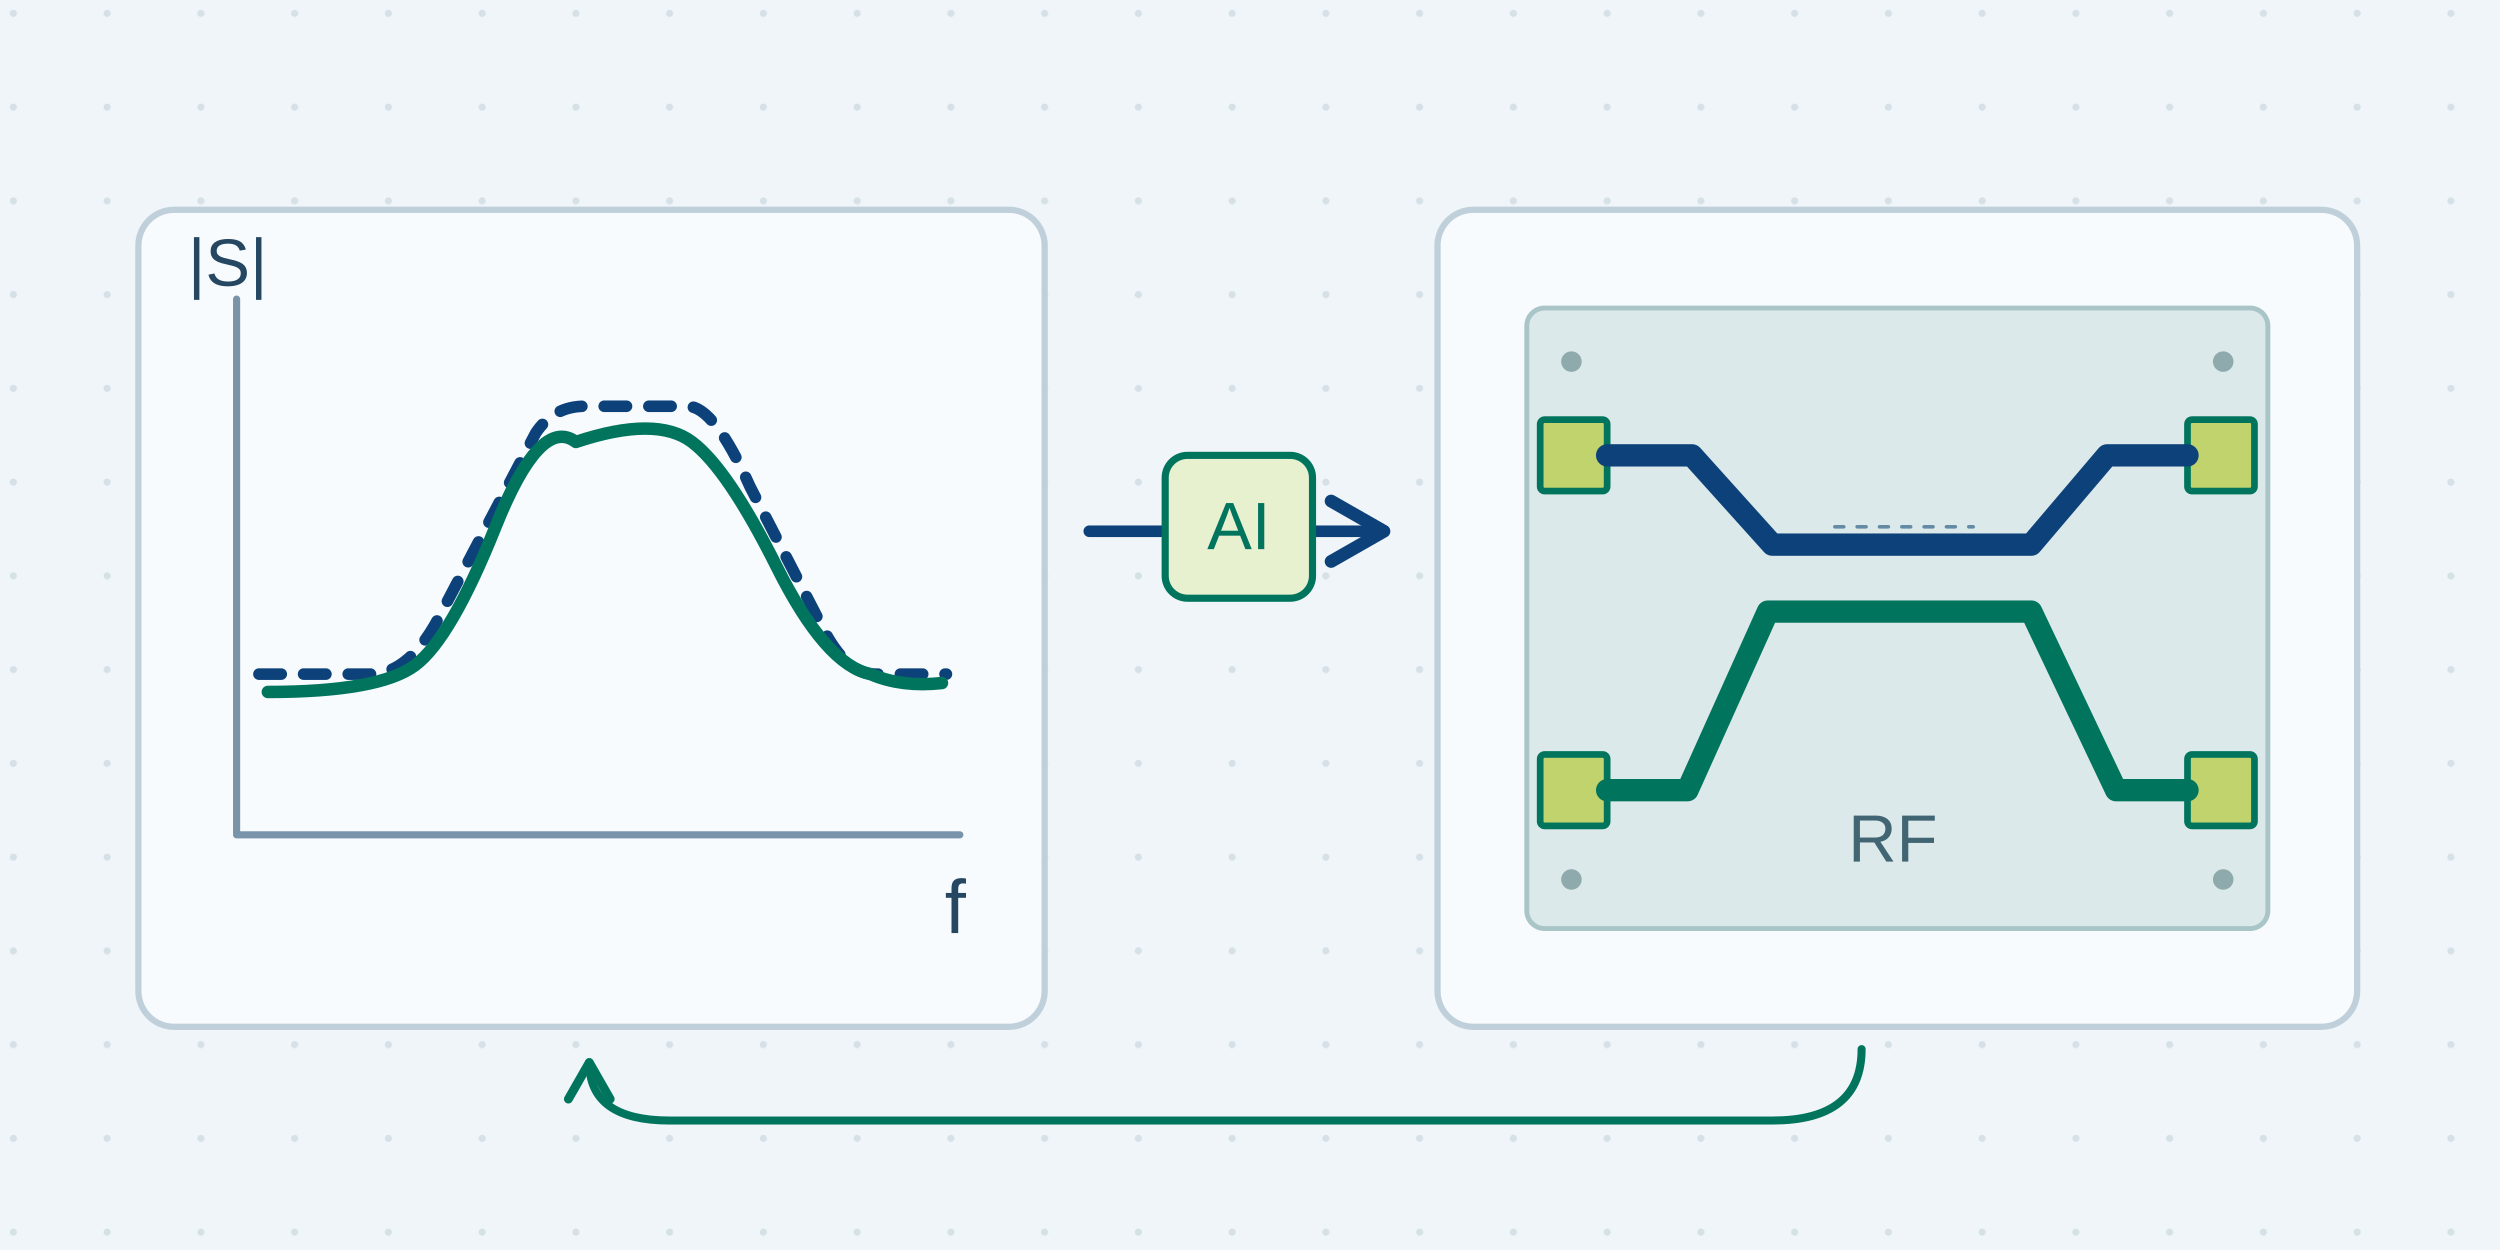
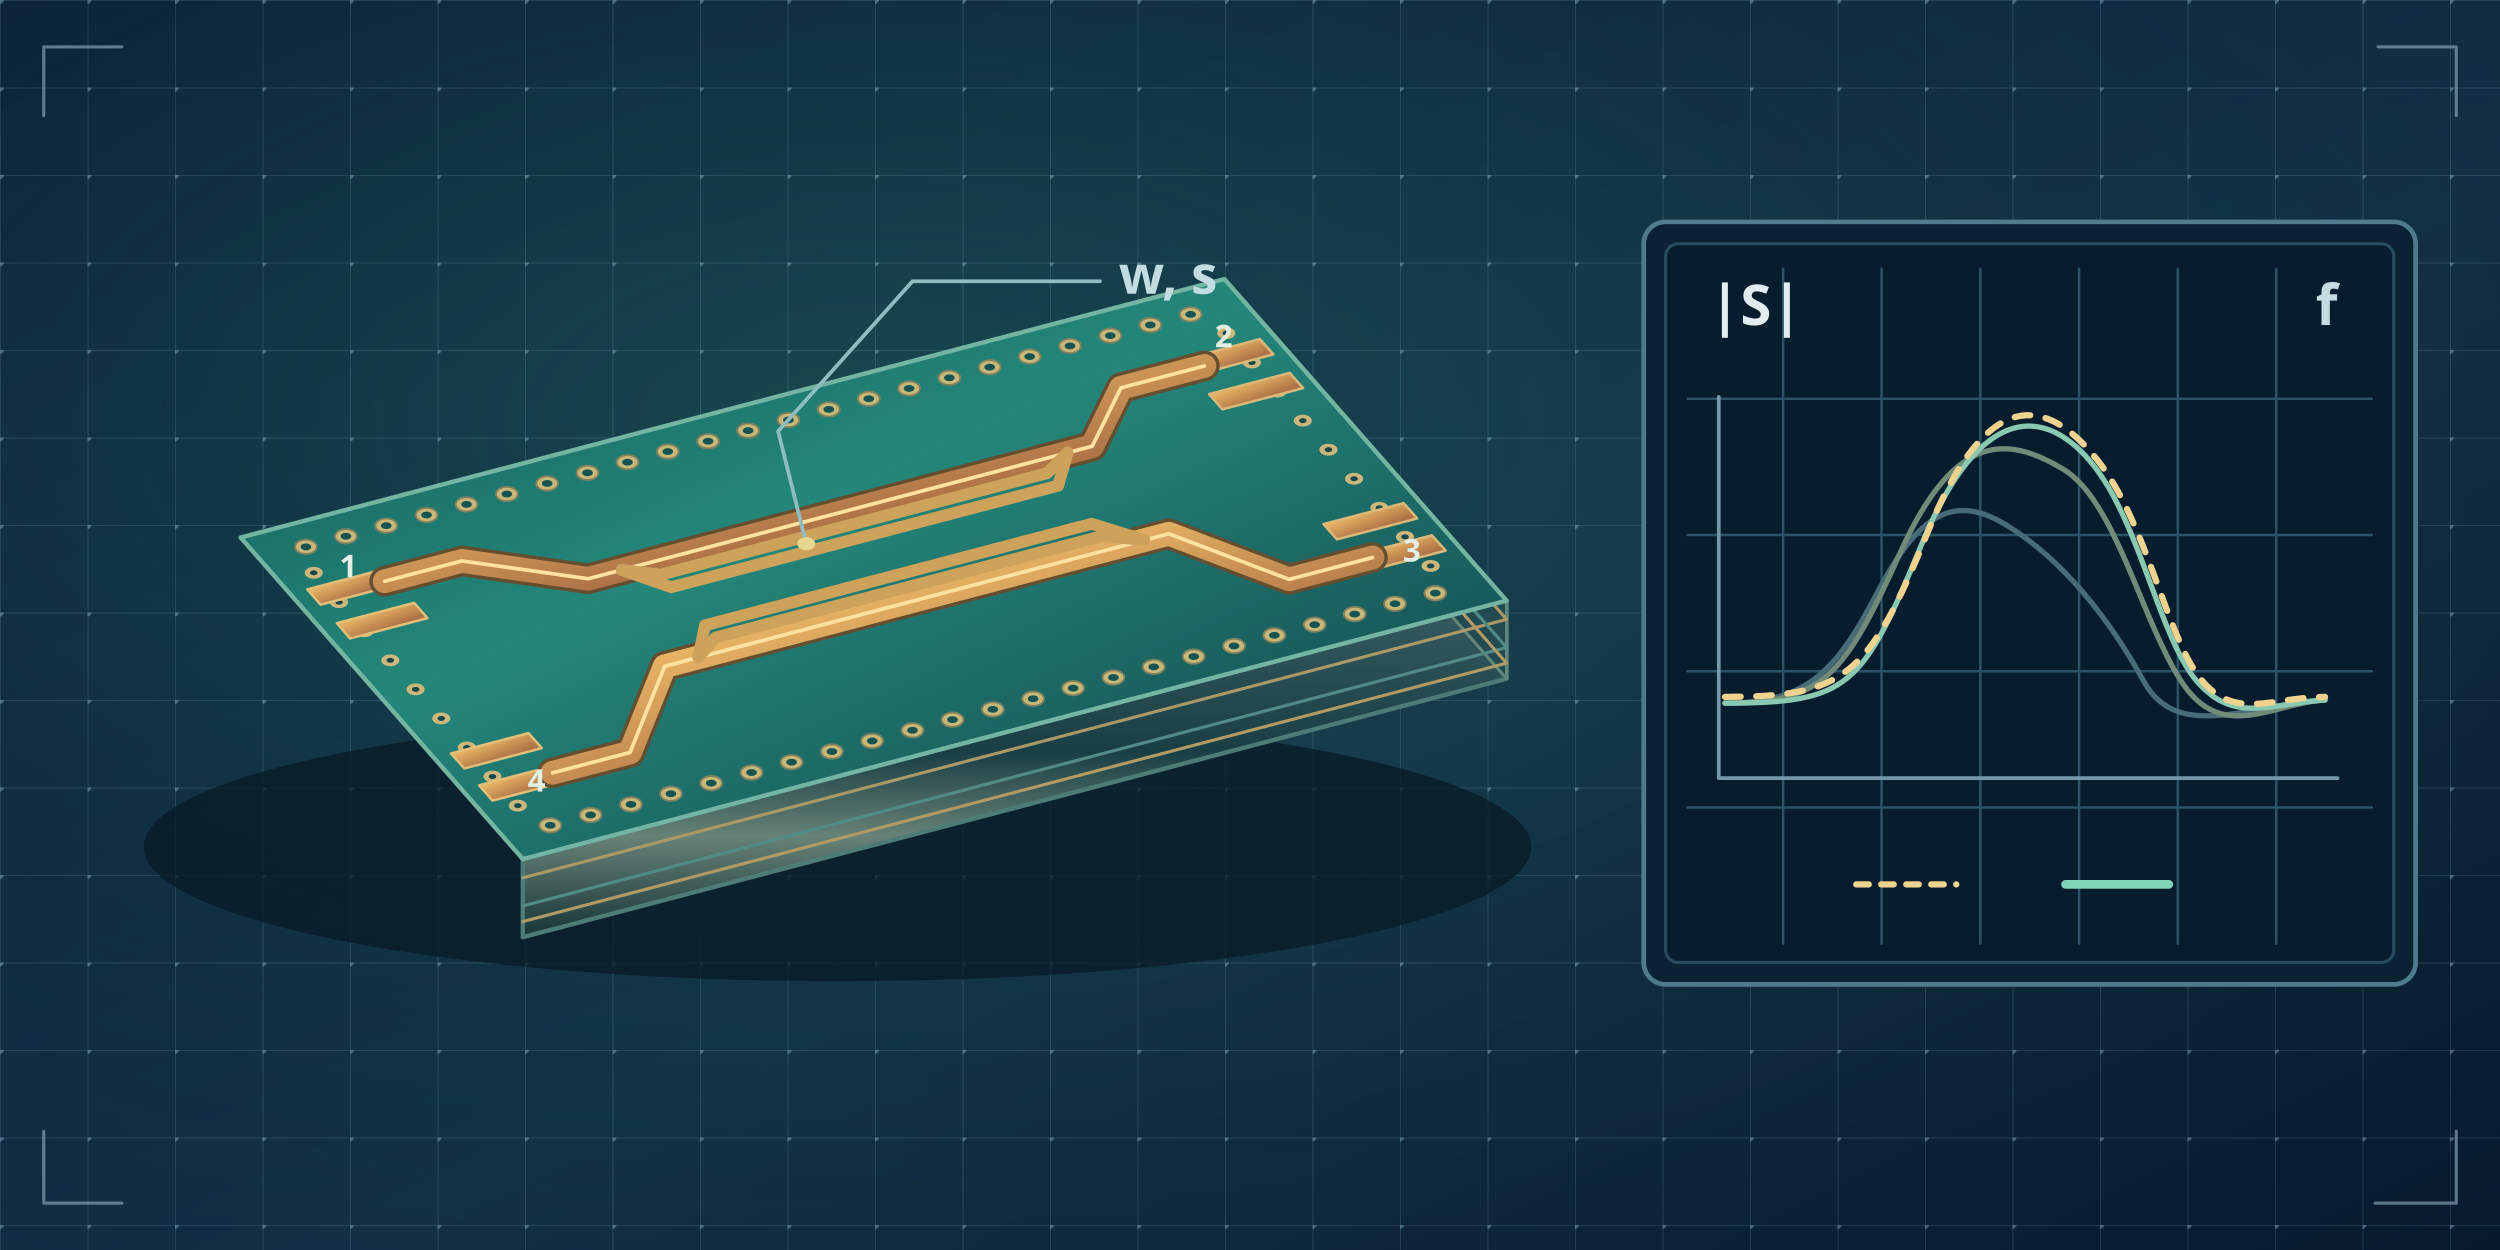
- <svg xmlns="http://www.w3.org/2000/svg" width="560" height="280" viewBox="0 0 560 280" role="img" aria-labelledby="t d">
+ <svg xmlns="http://www.w3.org/2000/svg" width="800" height="400" viewBox="0 0 800 400" role="img" aria-labelledby="fig-rf-design-title fig-rf-design-desc" class="technical-plate">
  <defs>
-     <marker id="blue" viewBox="0 0 10 10" refX="8" refY="5" markerWidth="6.5" markerHeight="6.5" orient="auto-start-reverse">
-       <path d="M1 1L8 5L1 9" fill="none" stroke="#0d417a" stroke-width="1.7" stroke-linejoin="round" stroke-linecap="round" />
-     </marker>
-     <marker id="green" viewBox="0 0 10 10" refX="8" refY="5" markerWidth="6.5" markerHeight="6.5" orient="auto-start-reverse">
-       <path d="M1 1L8 5L1 9" fill="none" stroke="#00745c" stroke-width="1.7" stroke-linejoin="round" stroke-linecap="round" />
-     </marker>
-     <marker id="gray" viewBox="0 0 10 10" refX="8" refY="5" markerWidth="6.5" markerHeight="6.5" orient="auto-start-reverse">
-       <path d="M1 1L8 5L1 9" fill="none" stroke="#9bb1c2" stroke-width="1.7" stroke-linejoin="round" stroke-linecap="round" />
-     </marker>
-     <pattern id="dots" width="21" height="21" patternUnits="userSpaceOnUse">
-       <circle cx="3" cy="3" r=".8" fill="#95acbc" opacity=".28" />
+     <linearGradient id="fig-rf-design-bg" x1="0%" y1="0%" x2="100%" y2="100%">
+       <stop offset="0%" stop-color="#071c32" />
+       <stop offset="57%" stop-color="#102e43" />
+       <stop offset="100%" stop-color="#071a2c" />
+     </linearGradient>
+     <radialGradient id="fig-rf-design-haze" cx="35%" cy="34%" r="75%">
+       <stop offset="0%" stop-color="#348f78" stop-opacity="0.31" />
+       <stop offset="60%" stop-color="#348f78" stop-opacity="0.075" />
+       <stop offset="100%" stop-color="#348f78" stop-opacity="0" />
+     </radialGradient>
+     <pattern id="fig-rf-design-grid" width="28" height="28" patternUnits="userSpaceOnUse">
+       <path d="M28 0H0V28" fill="none" stroke="#8fb5c9" stroke-width=".65" opacity=".17" />
+       <circle cx="0" cy="0" r="1.25" fill="#9cc5de" opacity=".38" />
    </pattern>
+     <linearGradient id="fig-rf-design-steel" x1="0%" y1="0%" x2="100%" y2="100%">
+       <stop offset="0%" stop-color="#d4e4e9" />
+       <stop offset="22%" stop-color="#7497ab" />
+       <stop offset="47%" stop-color="#3f647b" />
+       <stop offset="75%" stop-color="#a6c1c8" />
+       <stop offset="100%" stop-color="#36566a" />
+     </linearGradient>
+     <linearGradient id="fig-rf-design-gold" x1="0%" y1="0%" x2="100%" y2="100%">
+       <stop offset="0%" stop-color="#fff1c2" />
+       <stop offset="30%" stop-color="#eab866" />
+       <stop offset="66%" stop-color="#ac7045" />
+       <stop offset="100%" stop-color="#e5b16b" />
+     </linearGradient>
+     <linearGradient id="fig-rf-design-board" x1="0%" y1="0%" x2="100%" y2="100%">
+       <stop offset="0%" stop-color="#125b59" />
+       <stop offset="42%" stop-color="#24877a" />
+       <stop offset="100%" stop-color="#103e48" />
+     </linearGradient>
+     <linearGradient id="fig-rf-design-edge" x1="0%" y1="0%" x2="0%" y2="100%">
+       <stop offset="0%" stop-color="#365c61" />
+       <stop offset="45%" stop-color="#193f45" />
+       <stop offset="70%" stop-color="#678276" />
+       <stop offset="100%" stop-color="#173439" />
+     </linearGradient>
  </defs>
-   <rect x="0" y="0" width="560" height="280" rx="0" fill="#eff5f8" stroke="none" stroke-width="1" />
-   <rect x="0" y="0" width="560" height="280" rx="0" fill="url(#dots)" stroke="none" stroke-width="1" />
-   <rect x="31" y="47" width="203" height="183" rx="8" fill="#f8fbfd" stroke="#bfd0db" stroke-width="1.4" />
-   <rect x="322" y="47" width="206" height="183" rx="8" fill="#f8fbfd" stroke="#bfd0db" stroke-width="1.4" />
-   <path d="M53 67V187H215" fill="none" stroke="#7994a8" stroke-width="1.6" stroke-linejoin="round" stroke-linecap="round" />
-   <text x="51" y="64" fill="#254762" font-family="Arial,sans-serif" font-size="15" text-anchor="middle">|S|</text>
-   <text x="214" y="209" fill="#254762" font-family="Arial,sans-serif" font-size="17" text-anchor="middle">f</text>
-   <path d="M58 151H83Q92 151 99 137L120 97Q124 91 131 91H154Q160 91 168 109L185 142Q190 151 196 151H212" fill="none" stroke="#0d417a" stroke-width="2.6" stroke-linejoin="round" stroke-linecap="round" stroke-dasharray="5 5" />
-   <path d="M60 155Q85 155 93 149T111 118T129 99Q147 93 155 99T174 127T195 151Q202 154 211 153" fill="none" stroke="#00745c" stroke-width="2.8" stroke-linejoin="round" stroke-linecap="round" />
-   <rect x="342" y="69" width="166" height="139" rx="4" fill="#dce9ea" stroke="#a9c5c7" stroke-width="1.1" />
-   <circle cx="352" cy="81" r="2.3" fill="#8faaac" stroke="none" stroke-width="1" />
-   <circle cx="498" cy="81" r="2.3" fill="#8faaac" stroke="none" stroke-width="1" />
-   <circle cx="352" cy="197" r="2.3" fill="#8faaac" stroke="none" stroke-width="1" />
-   <circle cx="498" cy="197" r="2.3" fill="#8faaac" stroke="none" stroke-width="1" />
-   <rect x="345" y="94" width="15" height="16" rx="1" fill="#c0d36d" stroke="#00745c" stroke-width="1.5" />
-   <rect x="490" y="94" width="15" height="16" rx="1" fill="#c0d36d" stroke="#00745c" stroke-width="1.5" />
-   <rect x="345" y="169" width="15" height="16" rx="1" fill="#c0d36d" stroke="#00745c" stroke-width="1.5" />
-   <rect x="490" y="169" width="15" height="16" rx="1" fill="#c0d36d" stroke="#00745c" stroke-width="1.5" />
-   <path d="M360 102H379L397 122H455L472 102H490" fill="none" stroke="#0d417a" stroke-width="5" stroke-linejoin="round" stroke-linecap="round" />
-   <path d="M360 177H378L396 137H455L474 177H490" fill="none" stroke="#00745c" stroke-width="5" stroke-linejoin="round" stroke-linecap="round" />
-   <path d="M411 118L442 118" fill="none" stroke="#648ba3" stroke-width="0.8" stroke-linejoin="round" stroke-linecap="round" stroke-dasharray="2 3" />
-   <text x="424" y="193" fill="#426574" font-family="Arial,sans-serif" font-size="15" text-anchor="middle">RF</text>
-   <path d="M244 119H310" fill="none" stroke="#0d417a" stroke-width="2.6" stroke-linejoin="round" stroke-linecap="round" marker-end="url(#blue)" />
-   <rect x="261" y="102" width="33" height="32" rx="5" fill="#e7f0cf" stroke="#00745c" stroke-width="1.6" />
-   <text x="277.5" y="123" fill="#00745c" font-family="Arial,sans-serif" font-size="15" text-anchor="middle">AI</text>
-   <path d="M417 235Q417 251 397 251H150Q132 251 132 238" fill="none" stroke="#00745c" stroke-width="1.8" stroke-linejoin="round" stroke-linecap="round" marker-end="url(#green)" />
+   <style>.art-fx{opacity:0}</style>
+   <rect x="0" y="0" width="800" height="400" rx="0" fill="url(#fig-rf-design-bg)" stroke="none" stroke-width="1" />
+   <rect x="0" y="0" width="800" height="400" rx="0" fill="url(#fig-rf-design-haze)" stroke="none" stroke-width="1" />
+   <rect x="0" y="0" width="800" height="400" rx="0" fill="url(#fig-rf-design-grid)" stroke="none" stroke-width="1" />
+   <path d="M14 37V15H39M761 15H786V37M786 362V385H760M39 385H14V362" fill="none" stroke="#8aa9b8" stroke-width="1" stroke-linecap="round" stroke-linejoin="round" opacity=".65" />
+   <ellipse cx="268" cy="271" rx="222" ry="43" fill="#071926" stroke="none" stroke-width="1" opacity=".75" />
+   <polygon points="167.3,274.9 482.1,192.2 482.1,217.2 167.3,299.9" fill="url(#fig-rf-design-edge)" stroke="#4d7c77" stroke-width="1.4" stroke-linejoin="round" />
+   <polygon points="391.8,89.3 482.1,192.2 482.1,217.2 391.8,114.3" fill="#214b50" stroke="#62857e" stroke-width="1" stroke-linejoin="round" />
+   <path d="M167.3,280.9L482.1,198.2L391.8,95.3" fill="none" stroke="#a99966" stroke-width="1" stroke-linecap="round" stroke-linejoin="round" />
+   <path d="M167.3,289.9L482.1,207.2L391.8,104.3" fill="none" stroke="#528b86" stroke-width="1" stroke-linecap="round" stroke-linejoin="round" />
+   <path d="M167.3,294.9L482.1,212.2L391.8,109.3" fill="none" stroke="#b29a64" stroke-width="1" stroke-linecap="round" stroke-linejoin="round" />
+   <polygon points="77,172 391.8,89.3 482.1,192.2 167.3,274.9" fill="url(#fig-rf-design-board)" stroke="#73b4a3" stroke-width="1.4" stroke-linejoin="round" />
+   <ellipse cx="97.9" cy="175" rx="3.5" ry="2.3" fill="#c9b778" stroke="#7e815f" stroke-width="0.6" />
+   <ellipse cx="97.9" cy="175" rx="1.7" ry="1.1" fill="#155453" stroke="none" stroke-width="1" />
+   <ellipse cx="110.7" cy="171.6" rx="3.5" ry="2.3" fill="#c9b778" stroke="#7e815f" stroke-width="0.6" />
+   <ellipse cx="110.7" cy="171.6" rx="1.7" ry="1.1" fill="#155453" stroke="none" stroke-width="1" />
+   <ellipse cx="123.6" cy="168.2" rx="3.5" ry="2.3" fill="#c9b778" stroke="#7e815f" stroke-width="0.6" />
+   <ellipse cx="123.6" cy="168.2" rx="1.7" ry="1.1" fill="#155453" stroke="none" stroke-width="1" />
+   <ellipse cx="136.5" cy="164.8" rx="3.5" ry="2.3" fill="#c9b778" stroke="#7e815f" stroke-width="0.6" />
+   <ellipse cx="136.5" cy="164.8" rx="1.7" ry="1.1" fill="#155453" stroke="none" stroke-width="1" />
+   <ellipse cx="149.3" cy="161.4" rx="3.5" ry="2.3" fill="#c9b778" stroke="#7e815f" stroke-width="0.6" />
+   <ellipse cx="149.3" cy="161.4" rx="1.7" ry="1.1" fill="#155453" stroke="none" stroke-width="1" />
+   <ellipse cx="162.2" cy="158.1" rx="3.5" ry="2.3" fill="#c9b778" stroke="#7e815f" stroke-width="0.6" />
+   <ellipse cx="162.2" cy="158.1" rx="1.7" ry="1.1" fill="#155453" stroke="none" stroke-width="1" />
+   <ellipse cx="175.1" cy="154.7" rx="3.5" ry="2.3" fill="#c9b778" stroke="#7e815f" stroke-width="0.6" />
+   <ellipse cx="175.1" cy="154.7" rx="1.7" ry="1.1" fill="#155453" stroke="none" stroke-width="1" />
+   <ellipse cx="188" cy="151.3" rx="3.5" ry="2.3" fill="#c9b778" stroke="#7e815f" stroke-width="0.6" />
+   <ellipse cx="188" cy="151.3" rx="1.7" ry="1.1" fill="#155453" stroke="none" stroke-width="1" />
+   <ellipse cx="200.8" cy="147.9" rx="3.5" ry="2.3" fill="#c9b778" stroke="#7e815f" stroke-width="0.6" />
+   <ellipse cx="200.8" cy="147.9" rx="1.7" ry="1.1" fill="#155453" stroke="none" stroke-width="1" />
+   <ellipse cx="213.7" cy="144.5" rx="3.5" ry="2.3" fill="#c9b778" stroke="#7e815f" stroke-width="0.6" />
+   <ellipse cx="213.7" cy="144.5" rx="1.7" ry="1.1" fill="#155453" stroke="none" stroke-width="1" />
+   <ellipse cx="226.6" cy="141.2" rx="3.5" ry="2.3" fill="#c9b778" stroke="#7e815f" stroke-width="0.6" />
+   <ellipse cx="226.6" cy="141.2" rx="1.7" ry="1.1" fill="#155453" stroke="none" stroke-width="1" />
+   <ellipse cx="239.4" cy="137.8" rx="3.5" ry="2.3" fill="#c9b778" stroke="#7e815f" stroke-width="0.6" />
+   <ellipse cx="239.4" cy="137.8" rx="1.7" ry="1.1" fill="#155453" stroke="none" stroke-width="1" />
+   <ellipse cx="252.3" cy="134.4" rx="3.5" ry="2.3" fill="#c9b778" stroke="#7e815f" stroke-width="0.6" />
+   <ellipse cx="252.3" cy="134.4" rx="1.7" ry="1.1" fill="#155453" stroke="none" stroke-width="1" />
+   <ellipse cx="265.2" cy="131" rx="3.5" ry="2.3" fill="#c9b778" stroke="#7e815f" stroke-width="0.6" />
+   <ellipse cx="265.2" cy="131" rx="1.7" ry="1.1" fill="#155453" stroke="none" stroke-width="1" />
+   <ellipse cx="278" cy="127.6" rx="3.5" ry="2.3" fill="#c9b778" stroke="#7e815f" stroke-width="0.6" />
+   <ellipse cx="278" cy="127.6" rx="1.7" ry="1.1" fill="#155453" stroke="none" stroke-width="1" />
+   <ellipse cx="290.9" cy="124.3" rx="3.5" ry="2.3" fill="#c9b778" stroke="#7e815f" stroke-width="0.6" />
+   <ellipse cx="290.9" cy="124.3" rx="1.7" ry="1.1" fill="#155453" stroke="none" stroke-width="1" />
+   <ellipse cx="303.8" cy="120.9" rx="3.5" ry="2.3" fill="#c9b778" stroke="#7e815f" stroke-width="0.6" />
+   <ellipse cx="303.8" cy="120.9" rx="1.7" ry="1.1" fill="#155453" stroke="none" stroke-width="1" />
+   <ellipse cx="316.7" cy="117.5" rx="3.5" ry="2.3" fill="#c9b778" stroke="#7e815f" stroke-width="0.6" />
+   <ellipse cx="316.7" cy="117.5" rx="1.7" ry="1.1" fill="#155453" stroke="none" stroke-width="1" />
+   <ellipse cx="329.5" cy="114.1" rx="3.5" ry="2.3" fill="#c9b778" stroke="#7e815f" stroke-width="0.6" />
+   <ellipse cx="329.5" cy="114.1" rx="1.7" ry="1.1" fill="#155453" stroke="none" stroke-width="1" />
+   <ellipse cx="342.4" cy="110.7" rx="3.5" ry="2.3" fill="#c9b778" stroke="#7e815f" stroke-width="0.6" />
+   <ellipse cx="342.4" cy="110.7" rx="1.7" ry="1.1" fill="#155453" stroke="none" stroke-width="1" />
+   <ellipse cx="355.3" cy="107.4" rx="3.5" ry="2.3" fill="#c9b778" stroke="#7e815f" stroke-width="0.6" />
+   <ellipse cx="355.3" cy="107.4" rx="1.7" ry="1.1" fill="#155453" stroke="none" stroke-width="1" />
+   <ellipse cx="368.1" cy="104" rx="3.5" ry="2.3" fill="#c9b778" stroke="#7e815f" stroke-width="0.6" />
+   <ellipse cx="368.1" cy="104" rx="1.7" ry="1.1" fill="#155453" stroke="none" stroke-width="1" />
+   <ellipse cx="381" cy="100.6" rx="3.5" ry="2.3" fill="#c9b778" stroke="#7e815f" stroke-width="0.6" />
+   <ellipse cx="381" cy="100.6" rx="1.7" ry="1.1" fill="#155453" stroke="none" stroke-width="1" />
+   <ellipse cx="176.1" cy="264.1" rx="3.5" ry="2.3" fill="#c9b778" stroke="#7e815f" stroke-width="0.6" />
+   <ellipse cx="176.1" cy="264.1" rx="1.7" ry="1.1" fill="#155453" stroke="none" stroke-width="1" />
+   <ellipse cx="189" cy="260.8" rx="3.5" ry="2.3" fill="#c9b778" stroke="#7e815f" stroke-width="0.6" />
+   <ellipse cx="189" cy="260.8" rx="1.7" ry="1.1" fill="#155453" stroke="none" stroke-width="1" />
+   <ellipse cx="201.9" cy="257.4" rx="3.5" ry="2.3" fill="#c9b778" stroke="#7e815f" stroke-width="0.6" />
+   <ellipse cx="201.9" cy="257.4" rx="1.7" ry="1.1" fill="#155453" stroke="none" stroke-width="1" />
+   <ellipse cx="214.7" cy="254" rx="3.5" ry="2.3" fill="#c9b778" stroke="#7e815f" stroke-width="0.6" />
+   <ellipse cx="214.7" cy="254" rx="1.7" ry="1.1" fill="#155453" stroke="none" stroke-width="1" />
+   <ellipse cx="227.6" cy="250.6" rx="3.5" ry="2.3" fill="#c9b778" stroke="#7e815f" stroke-width="0.6" />
+   <ellipse cx="227.6" cy="250.6" rx="1.7" ry="1.1" fill="#155453" stroke="none" stroke-width="1" />
+   <ellipse cx="240.5" cy="247.2" rx="3.5" ry="2.3" fill="#c9b778" stroke="#7e815f" stroke-width="0.6" />
+   <ellipse cx="240.5" cy="247.2" rx="1.7" ry="1.1" fill="#155453" stroke="none" stroke-width="1" />
+   <ellipse cx="253.3" cy="243.9" rx="3.5" ry="2.3" fill="#c9b778" stroke="#7e815f" stroke-width="0.6" />
+   <ellipse cx="253.3" cy="243.9" rx="1.7" ry="1.1" fill="#155453" stroke="none" stroke-width="1" />
+   <ellipse cx="266.2" cy="240.5" rx="3.5" ry="2.3" fill="#c9b778" stroke="#7e815f" stroke-width="0.6" />
+   <ellipse cx="266.2" cy="240.5" rx="1.7" ry="1.1" fill="#155453" stroke="none" stroke-width="1" />
+   <ellipse cx="279.1" cy="237.1" rx="3.5" ry="2.3" fill="#c9b778" stroke="#7e815f" stroke-width="0.6" />
+   <ellipse cx="279.1" cy="237.1" rx="1.7" ry="1.1" fill="#155453" stroke="none" stroke-width="1" />
+   <ellipse cx="292" cy="233.7" rx="3.5" ry="2.3" fill="#c9b778" stroke="#7e815f" stroke-width="0.6" />
+   <ellipse cx="292" cy="233.7" rx="1.7" ry="1.1" fill="#155453" stroke="none" stroke-width="1" />
+   <ellipse cx="304.8" cy="230.3" rx="3.5" ry="2.3" fill="#c9b778" stroke="#7e815f" stroke-width="0.6" />
+   <ellipse cx="304.8" cy="230.3" rx="1.7" ry="1.1" fill="#155453" stroke="none" stroke-width="1" />
+   <ellipse cx="317.7" cy="227" rx="3.5" ry="2.3" fill="#c9b778" stroke="#7e815f" stroke-width="0.6" />
+   <ellipse cx="317.7" cy="227" rx="1.7" ry="1.1" fill="#155453" stroke="none" stroke-width="1" />
+   <ellipse cx="330.6" cy="223.6" rx="3.5" ry="2.3" fill="#c9b778" stroke="#7e815f" stroke-width="0.6" />
+   <ellipse cx="330.6" cy="223.6" rx="1.7" ry="1.1" fill="#155453" stroke="none" stroke-width="1" />
+   <ellipse cx="343.4" cy="220.2" rx="3.5" ry="2.3" fill="#c9b778" stroke="#7e815f" stroke-width="0.6" />
+   <ellipse cx="343.4" cy="220.2" rx="1.7" ry="1.1" fill="#155453" stroke="none" stroke-width="1" />
+   <ellipse cx="356.3" cy="216.8" rx="3.5" ry="2.3" fill="#c9b778" stroke="#7e815f" stroke-width="0.6" />
+   <ellipse cx="356.3" cy="216.8" rx="1.7" ry="1.1" fill="#155453" stroke="none" stroke-width="1" />
+   <ellipse cx="369.2" cy="213.4" rx="3.5" ry="2.3" fill="#c9b778" stroke="#7e815f" stroke-width="0.6" />
+   <ellipse cx="369.2" cy="213.4" rx="1.7" ry="1.1" fill="#155453" stroke="none" stroke-width="1" />
+   <ellipse cx="382" cy="210.1" rx="3.5" ry="2.3" fill="#c9b778" stroke="#7e815f" stroke-width="0.6" />
+   <ellipse cx="382" cy="210.1" rx="1.7" ry="1.1" fill="#155453" stroke="none" stroke-width="1" />
+   <ellipse cx="394.9" cy="206.7" rx="3.5" ry="2.3" fill="#c9b778" stroke="#7e815f" stroke-width="0.6" />
+   <ellipse cx="394.9" cy="206.7" rx="1.7" ry="1.1" fill="#155453" stroke="none" stroke-width="1" />
+   <ellipse cx="407.8" cy="203.3" rx="3.5" ry="2.3" fill="#c9b778" stroke="#7e815f" stroke-width="0.6" />
+   <ellipse cx="407.8" cy="203.3" rx="1.7" ry="1.1" fill="#155453" stroke="none" stroke-width="1" />
+   <ellipse cx="420.7" cy="199.9" rx="3.5" ry="2.3" fill="#c9b778" stroke="#7e815f" stroke-width="0.6" />
+   <ellipse cx="420.7" cy="199.9" rx="1.7" ry="1.1" fill="#155453" stroke="none" stroke-width="1" />
+   <ellipse cx="433.5" cy="196.5" rx="3.5" ry="2.3" fill="#c9b778" stroke="#7e815f" stroke-width="0.6" />
+   <ellipse cx="433.5" cy="196.5" rx="1.7" ry="1.1" fill="#155453" stroke="none" stroke-width="1" />
+   <ellipse cx="446.4" cy="193.2" rx="3.5" ry="2.3" fill="#c9b778" stroke="#7e815f" stroke-width="0.6" />
+   <ellipse cx="446.4" cy="193.2" rx="1.7" ry="1.1" fill="#155453" stroke="none" stroke-width="1" />
+   <ellipse cx="459.3" cy="189.8" rx="3.5" ry="2.3" fill="#c9b778" stroke="#7e815f" stroke-width="0.6" />
+   <ellipse cx="459.3" cy="189.8" rx="1.7" ry="1.1" fill="#155453" stroke="none" stroke-width="1" />
+   <ellipse cx="100.4" cy="183.3" rx="2.9" ry="1.9" fill="#cbb77b" stroke="none" stroke-width="1" />
+   <ellipse cx="100.4" cy="183.3" rx="1.2" ry="0.8" fill="#17464b" stroke="none" stroke-width="1" />
+   <ellipse cx="108.5" cy="192.7" rx="2.9" ry="1.9" fill="#cbb77b" stroke="none" stroke-width="1" />
+   <ellipse cx="108.5" cy="192.7" rx="1.2" ry="0.8" fill="#17464b" stroke="none" stroke-width="1" />
+   <ellipse cx="116.7" cy="202" rx="2.9" ry="1.9" fill="#cbb77b" stroke="none" stroke-width="1" />
+   <ellipse cx="116.7" cy="202" rx="1.2" ry="0.8" fill="#17464b" stroke="none" stroke-width="1" />
+   <ellipse cx="124.9" cy="211.3" rx="2.9" ry="1.9" fill="#cbb77b" stroke="none" stroke-width="1" />
+   <ellipse cx="124.9" cy="211.3" rx="1.2" ry="0.8" fill="#17464b" stroke="none" stroke-width="1" />
+   <ellipse cx="133" cy="220.6" rx="2.9" ry="1.9" fill="#cbb77b" stroke="none" stroke-width="1" />
+   <ellipse cx="133" cy="220.6" rx="1.2" ry="0.8" fill="#17464b" stroke="none" stroke-width="1" />
+   <ellipse cx="141.2" cy="229.9" rx="2.9" ry="1.9" fill="#cbb77b" stroke="none" stroke-width="1" />
+   <ellipse cx="141.2" cy="229.9" rx="1.2" ry="0.8" fill="#17464b" stroke="none" stroke-width="1" />
+   <ellipse cx="149.4" cy="239.2" rx="2.9" ry="1.9" fill="#cbb77b" stroke="none" stroke-width="1" />
+   <ellipse cx="149.4" cy="239.2" rx="1.2" ry="0.8" fill="#17464b" stroke="none" stroke-width="1" />
+   <ellipse cx="157.6" cy="248.5" rx="2.9" ry="1.9" fill="#cbb77b" stroke="none" stroke-width="1" />
+   <ellipse cx="157.6" cy="248.5" rx="1.2" ry="0.8" fill="#17464b" stroke="none" stroke-width="1" />
+   <ellipse cx="165.7" cy="257.8" rx="2.9" ry="1.9" fill="#cbb77b" stroke="none" stroke-width="1" />
+   <ellipse cx="165.7" cy="257.8" rx="1.2" ry="0.8" fill="#17464b" stroke="none" stroke-width="1" />
+   <ellipse cx="392.4" cy="106.6" rx="2.9" ry="1.9" fill="#cbb77b" stroke="none" stroke-width="1" />
+   <ellipse cx="392.4" cy="106.6" rx="1.2" ry="0.8" fill="#17464b" stroke="none" stroke-width="1" />
+   <ellipse cx="400.6" cy="116" rx="2.9" ry="1.9" fill="#cbb77b" stroke="none" stroke-width="1" />
+   <ellipse cx="400.6" cy="116" rx="1.2" ry="0.8" fill="#17464b" stroke="none" stroke-width="1" />
+   <ellipse cx="408.8" cy="125.3" rx="2.9" ry="1.9" fill="#cbb77b" stroke="none" stroke-width="1" />
+   <ellipse cx="408.8" cy="125.3" rx="1.2" ry="0.8" fill="#17464b" stroke="none" stroke-width="1" />
+   <ellipse cx="416.9" cy="134.6" rx="2.9" ry="1.9" fill="#cbb77b" stroke="none" stroke-width="1" />
+   <ellipse cx="416.9" cy="134.6" rx="1.2" ry="0.8" fill="#17464b" stroke="none" stroke-width="1" />
+   <ellipse cx="425.1" cy="143.9" rx="2.9" ry="1.9" fill="#cbb77b" stroke="none" stroke-width="1" />
+   <ellipse cx="425.1" cy="143.9" rx="1.2" ry="0.8" fill="#17464b" stroke="none" stroke-width="1" />
+   <ellipse cx="433.3" cy="153.2" rx="2.9" ry="1.9" fill="#cbb77b" stroke="none" stroke-width="1" />
+   <ellipse cx="433.3" cy="153.2" rx="1.2" ry="0.8" fill="#17464b" stroke="none" stroke-width="1" />
+   <ellipse cx="441.4" cy="162.5" rx="2.9" ry="1.9" fill="#cbb77b" stroke="none" stroke-width="1" />
+   <ellipse cx="441.4" cy="162.5" rx="1.2" ry="0.8" fill="#17464b" stroke="none" stroke-width="1" />
+   <ellipse cx="449.6" cy="171.8" rx="2.9" ry="1.9" fill="#cbb77b" stroke="none" stroke-width="1" />
+   <ellipse cx="449.6" cy="171.8" rx="1.2" ry="0.8" fill="#17464b" stroke="none" stroke-width="1" />
+   <ellipse cx="457.8" cy="181.1" rx="2.9" ry="1.9" fill="#cbb77b" stroke="none" stroke-width="1" />
+   <ellipse cx="457.8" cy="181.1" rx="1.2" ry="0.8" fill="#17464b" stroke="none" stroke-width="1" />
+   <polygon points="98.3,188.6 123,182.1 127.3,187 102.6,193.5" fill="url(#fig-rf-design-gold)" stroke="#e1bf79" stroke-width="0.8" stroke-linejoin="round" />
+   <polygon points="377.5,115.3 403.2,108.5 407.5,113.4 381.8,120.2" fill="url(#fig-rf-design-gold)" stroke="#dab879" stroke-width="0.8" stroke-linejoin="round" />
+   <polygon points="107.8,199.4 132.5,192.9 136.8,197.8 112,204.3" fill="url(#fig-rf-design-gold)" stroke="#e1bf79" stroke-width="0.8" stroke-linejoin="round" />
+   <polygon points="386.9,126.1 412.7,119.3 417,124.2 391.2,131" fill="url(#fig-rf-design-gold)" stroke="#dab879" stroke-width="0.8" stroke-linejoin="round" />
+   <polygon points="144.3,241.1 169.1,234.6 173.4,239.4 148.6,245.9" fill="url(#fig-rf-design-gold)" stroke="#e1bf79" stroke-width="0.8" stroke-linejoin="round" />
+   <polygon points="423.5,167.7 449.2,161 453.5,165.9 427.8,172.6" fill="url(#fig-rf-design-gold)" stroke="#dab879" stroke-width="0.8" stroke-linejoin="round" />
+   <polygon points="153.3,251.3 178.1,244.8 182.4,249.7 157.6,256.2" fill="url(#fig-rf-design-gold)" stroke="#e1bf79" stroke-width="0.8" stroke-linejoin="round" />
+   <polygon points="432.5,178 458.2,171.3 462.6,176.2 436.8,182.9" fill="url(#fig-rf-design-gold)" stroke="#dab879" stroke-width="0.8" stroke-linejoin="round" />
+   <path d="M123.1,186L147.8,179.5L188.2,185.2L349.5,142.8L358.7,124.1L385.4,117.1" fill="none" stroke="#644e30" stroke-width="9.8" stroke-linecap="round" stroke-linejoin="round" />
+   <path d="M123.1,186L147.8,179.5L188.2,185.2L349.5,142.8L358.7,124.1L385.4,117.1" fill="none" stroke="url(#fig-rf-design-gold)" stroke-width="7.6" stroke-linecap="round" stroke-linejoin="round" />
+   <path d="M123.1,186L147.8,179.5L188.2,185.2L349.5,142.8L358.7,124.1L385.4,117.1" fill="none" stroke="#ffe1a0" stroke-width="1.2" stroke-linecap="round" stroke-linejoin="round" />
+   <path d="M199,182.4L211.4,183.9L335.1,151.4L341.6,144.9" fill="none" stroke="#cda35b" stroke-width="3.8" stroke-linecap="round" stroke-linejoin="round" />
+   <path d="M199,182.4L214.8,187.9L338.6,155.4L341.6,144.9" fill="none" stroke="#cda35b" stroke-width="3.8" stroke-linecap="round" stroke-linejoin="round" />
+   <path d="M123.1,186L147.8,179.5L188.2,185.2L349.5,142.8L358.7,124.1L385.4,117.1" fill="none" stroke="#fff1a8" stroke-width="5.5" stroke-linecap="round" stroke-linejoin="round" class="art-fx flow-middle rf-field" pathLength="1" stroke-dasharray=".07 .93" />
+   <path d="M176.8,247.3L201.6,240.8L212.7,213.2L374,170.8L412.5,185.4L439.2,178.4" fill="none" stroke="#644e30" stroke-width="9.8" stroke-linecap="round" stroke-linejoin="round" />
+   <path d="M176.8,247.3L201.6,240.8L212.7,213.2L374,170.8L412.5,185.4L439.2,178.4" fill="none" stroke="url(#fig-rf-design-gold)" stroke-width="7.6" stroke-linecap="round" stroke-linejoin="round" />
+   <path d="M176.8,247.3L201.6,240.8L212.7,213.2L374,170.8L412.5,185.4L439.2,178.4" fill="none" stroke="#ffe1a0" stroke-width="1.2" stroke-linecap="round" stroke-linejoin="round" />
+   <path d="M223.5,210.3L229,204L352.8,171.5L366.1,172.8" fill="none" stroke="#cda35b" stroke-width="3.8" stroke-linecap="round" stroke-linejoin="round" />
+   <path d="M223.5,210.3L225.6,200.1L349.3,167.6L366.1,172.8" fill="none" stroke="#cda35b" stroke-width="3.8" stroke-linecap="round" stroke-linejoin="round" />
+   <path d="M176.8,247.3L201.6,240.8L212.7,213.2L374,170.8L412.5,185.4L439.2,178.4" fill="none" stroke="#fff1a8" stroke-width="5.5" stroke-linecap="round" stroke-linejoin="round" class="art-fx flow-middle rf-field" pathLength="1" stroke-dasharray=".07 .93" />
+   <text x="111.5" y="184.7" fill="#e1efe4" font-family="system-ui,sans-serif" font-size="10" font-weight="600" text-anchor="middle">1</text>
+   <text x="391.6" y="111.1" fill="#e1efe4" font-family="system-ui,sans-serif" font-size="10" font-weight="600" text-anchor="middle">2</text>
+   <text x="171.7" y="253.3" fill="#e1efe4" font-family="system-ui,sans-serif" font-size="10" font-weight="600" text-anchor="middle">4</text>
+   <text x="451.8" y="179.7" fill="#e1efe4" font-family="system-ui,sans-serif" font-size="10" font-weight="600" text-anchor="middle">3</text>
+   <path d="M258 174l-9-36 43-48h60" fill="none" stroke="#90bdc1" stroke-width="1.2" stroke-linecap="round" stroke-linejoin="round" />
+   <ellipse cx="258" cy="174" rx="2.9" ry="2.1" fill="#e6d78e" stroke="none" stroke-width="1" />
+   <text x="358" y="94" fill="#c3dce1" font-family="system-ui,sans-serif" font-size="17" font-weight="600" text-anchor="start">w, s</text>
+   <rect x="526" y="71" width="247" height="244" rx="7" fill="#0a2233" stroke="#507b8d" stroke-width="1.5" />
+   <rect x="533" y="78" width="233" height="230" rx="4" fill="#071c2c" stroke="#294b5f" stroke-width="1" />
+   <path d="M570.6,86v216M602.1,86v216M633.7,86v216M665.3,86v216M696.9,86v216M728.4,86v216M540,127.6h219M540,171.2h219M540,214.8h219M540,258.4h219" fill="none" stroke="#2a5367" stroke-width="0.8" stroke-linecap="round" stroke-linejoin="round" />
+   <text x="547" y="104" fill="#e2edef" font-family="system-ui,sans-serif" font-size="18" font-weight="600" text-anchor="start">|S|</text>
+   <text x="748" y="104" fill="#c3dbe1" font-family="system-ui,sans-serif" font-size="18" font-weight="600" text-anchor="end">f</text>
+   <path d="M550 249V127m0 122h198" fill="none" stroke="#7696aa" stroke-width="1.2" stroke-linecap="round" stroke-linejoin="round" />
+   <path d="M552 225C577 225 587 216 600 191S624 157 642 168S675 198 686 218 721 225 744 224" fill="none" stroke="#496a78" stroke-width="1.7" stroke-linecap="round" stroke-linejoin="round" />
+   <path d="M552 225C583 225 590 217 608 177S643 140 660 150S685 198 698 218 727 225 744 224" fill="none" stroke="#718b79" stroke-width="1.7" stroke-linecap="round" stroke-linejoin="round" />
+   <path d="M552 225C592 225 596 220 615 174S655 130 670 149 691 204 703 218 727 225 744 224" fill="none" stroke="#89c8b1" stroke-width="1.7" stroke-linecap="round" stroke-linejoin="round" />
+   <path d="M552 223C590 223 598 217 617 170S655 127 671 147 693 203 704 217 727 223 744 223" fill="none" stroke="#f0d38f" stroke-width="2" stroke-linecap="round" stroke-linejoin="round" stroke-dasharray="5 5" />
+   <path d="M552 225C577 225 587 216 600 191S624 157 642 168S675 198 686 218 721 225 744 224" fill="none" stroke="#dbb888" stroke-width="3" stroke-linecap="round" stroke-linejoin="round" class="art-fx draw-first rf-candidate-1" pathLength="1" stroke-dasharray="1" />
+   <path d="M552 225C583 225 590 217 608 177S643 140 660 150S685 198 698 218 727 225 744 224" fill="none" stroke="#b8d4cb" stroke-width="3" stroke-linecap="round" stroke-linejoin="round" class="art-fx draw-middle rf-candidate-2" pathLength="1" stroke-dasharray="1" />
+   <path d="M552 225C592 225 596 220 615 174S655 130 670 149 691 204 703 218 727 225 744 224" fill="none" stroke="#8ffbe6" stroke-width="3" stroke-linecap="round" stroke-linejoin="round" class="art-fx draw-end rf-candidate-3" pathLength="1" stroke-dasharray="1" />
+   <path d="M594 283h32" fill="none" stroke="#f0d38f" stroke-width="2" stroke-linecap="round" stroke-linejoin="round" stroke-dasharray="4 4" />
+   <path d="M661 283h33" fill="none" stroke="#82d4b9" stroke-width="2.8" stroke-linecap="round" stroke-linejoin="round" />
</svg>
